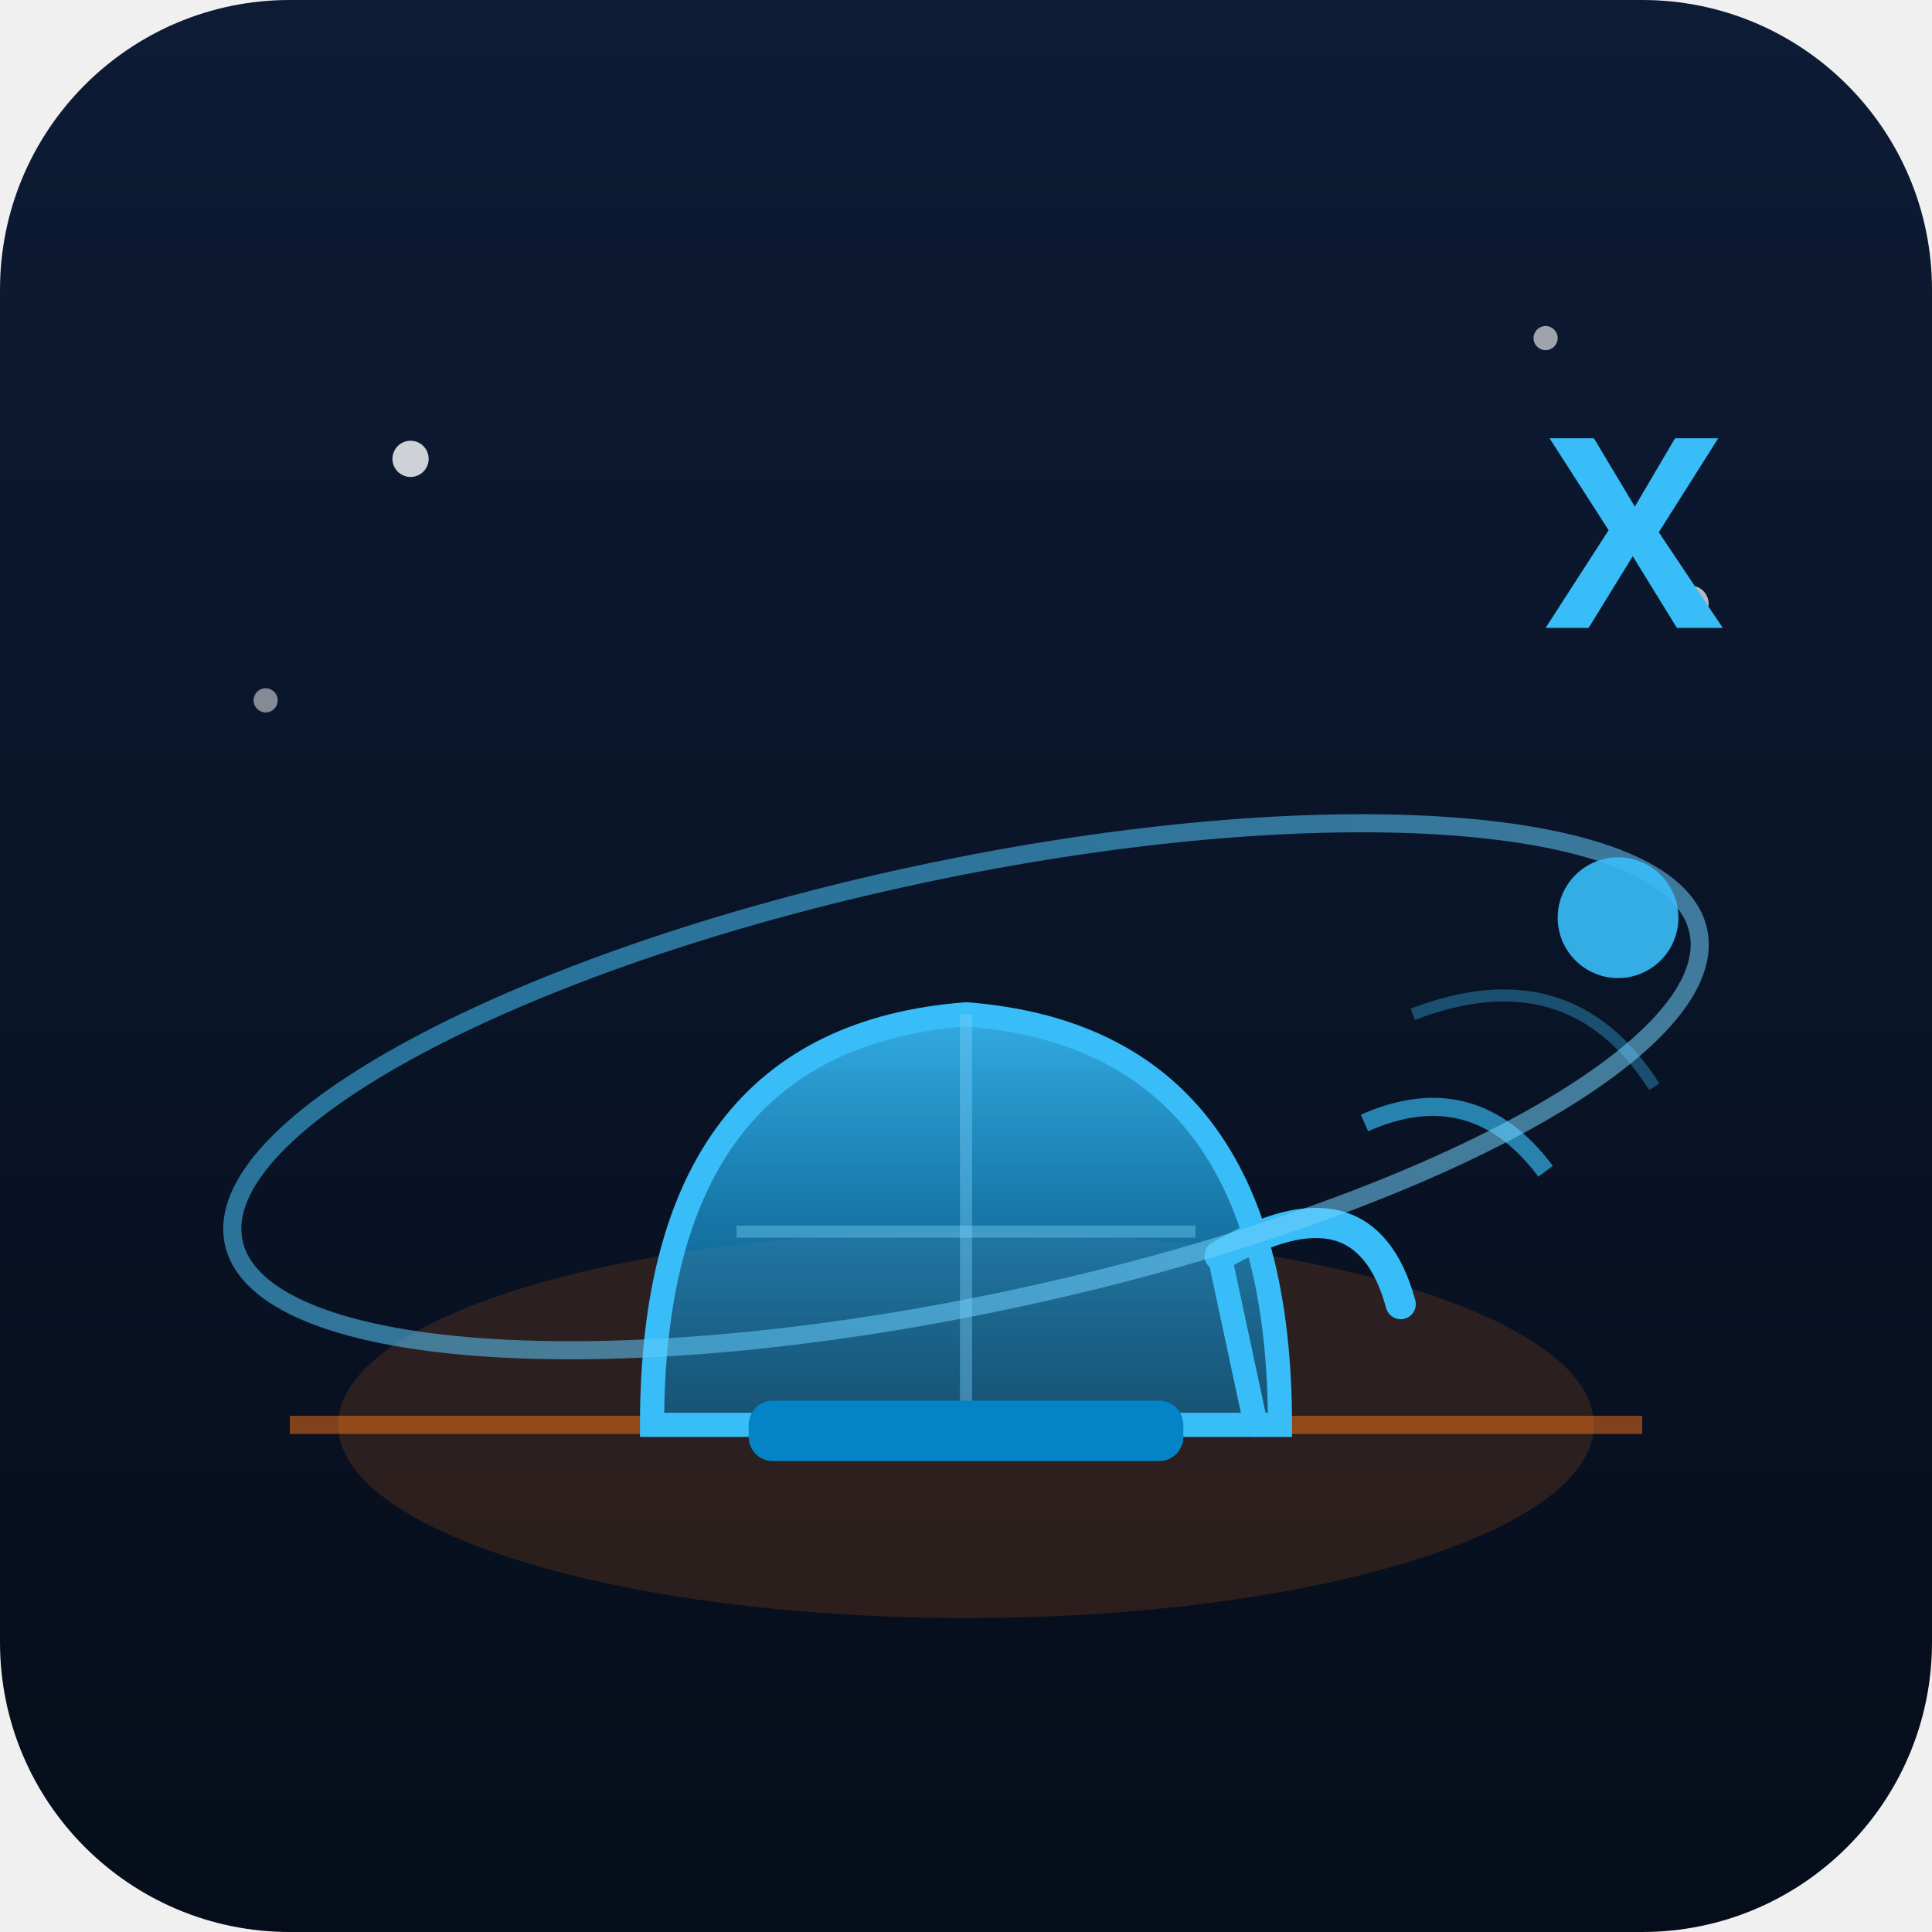
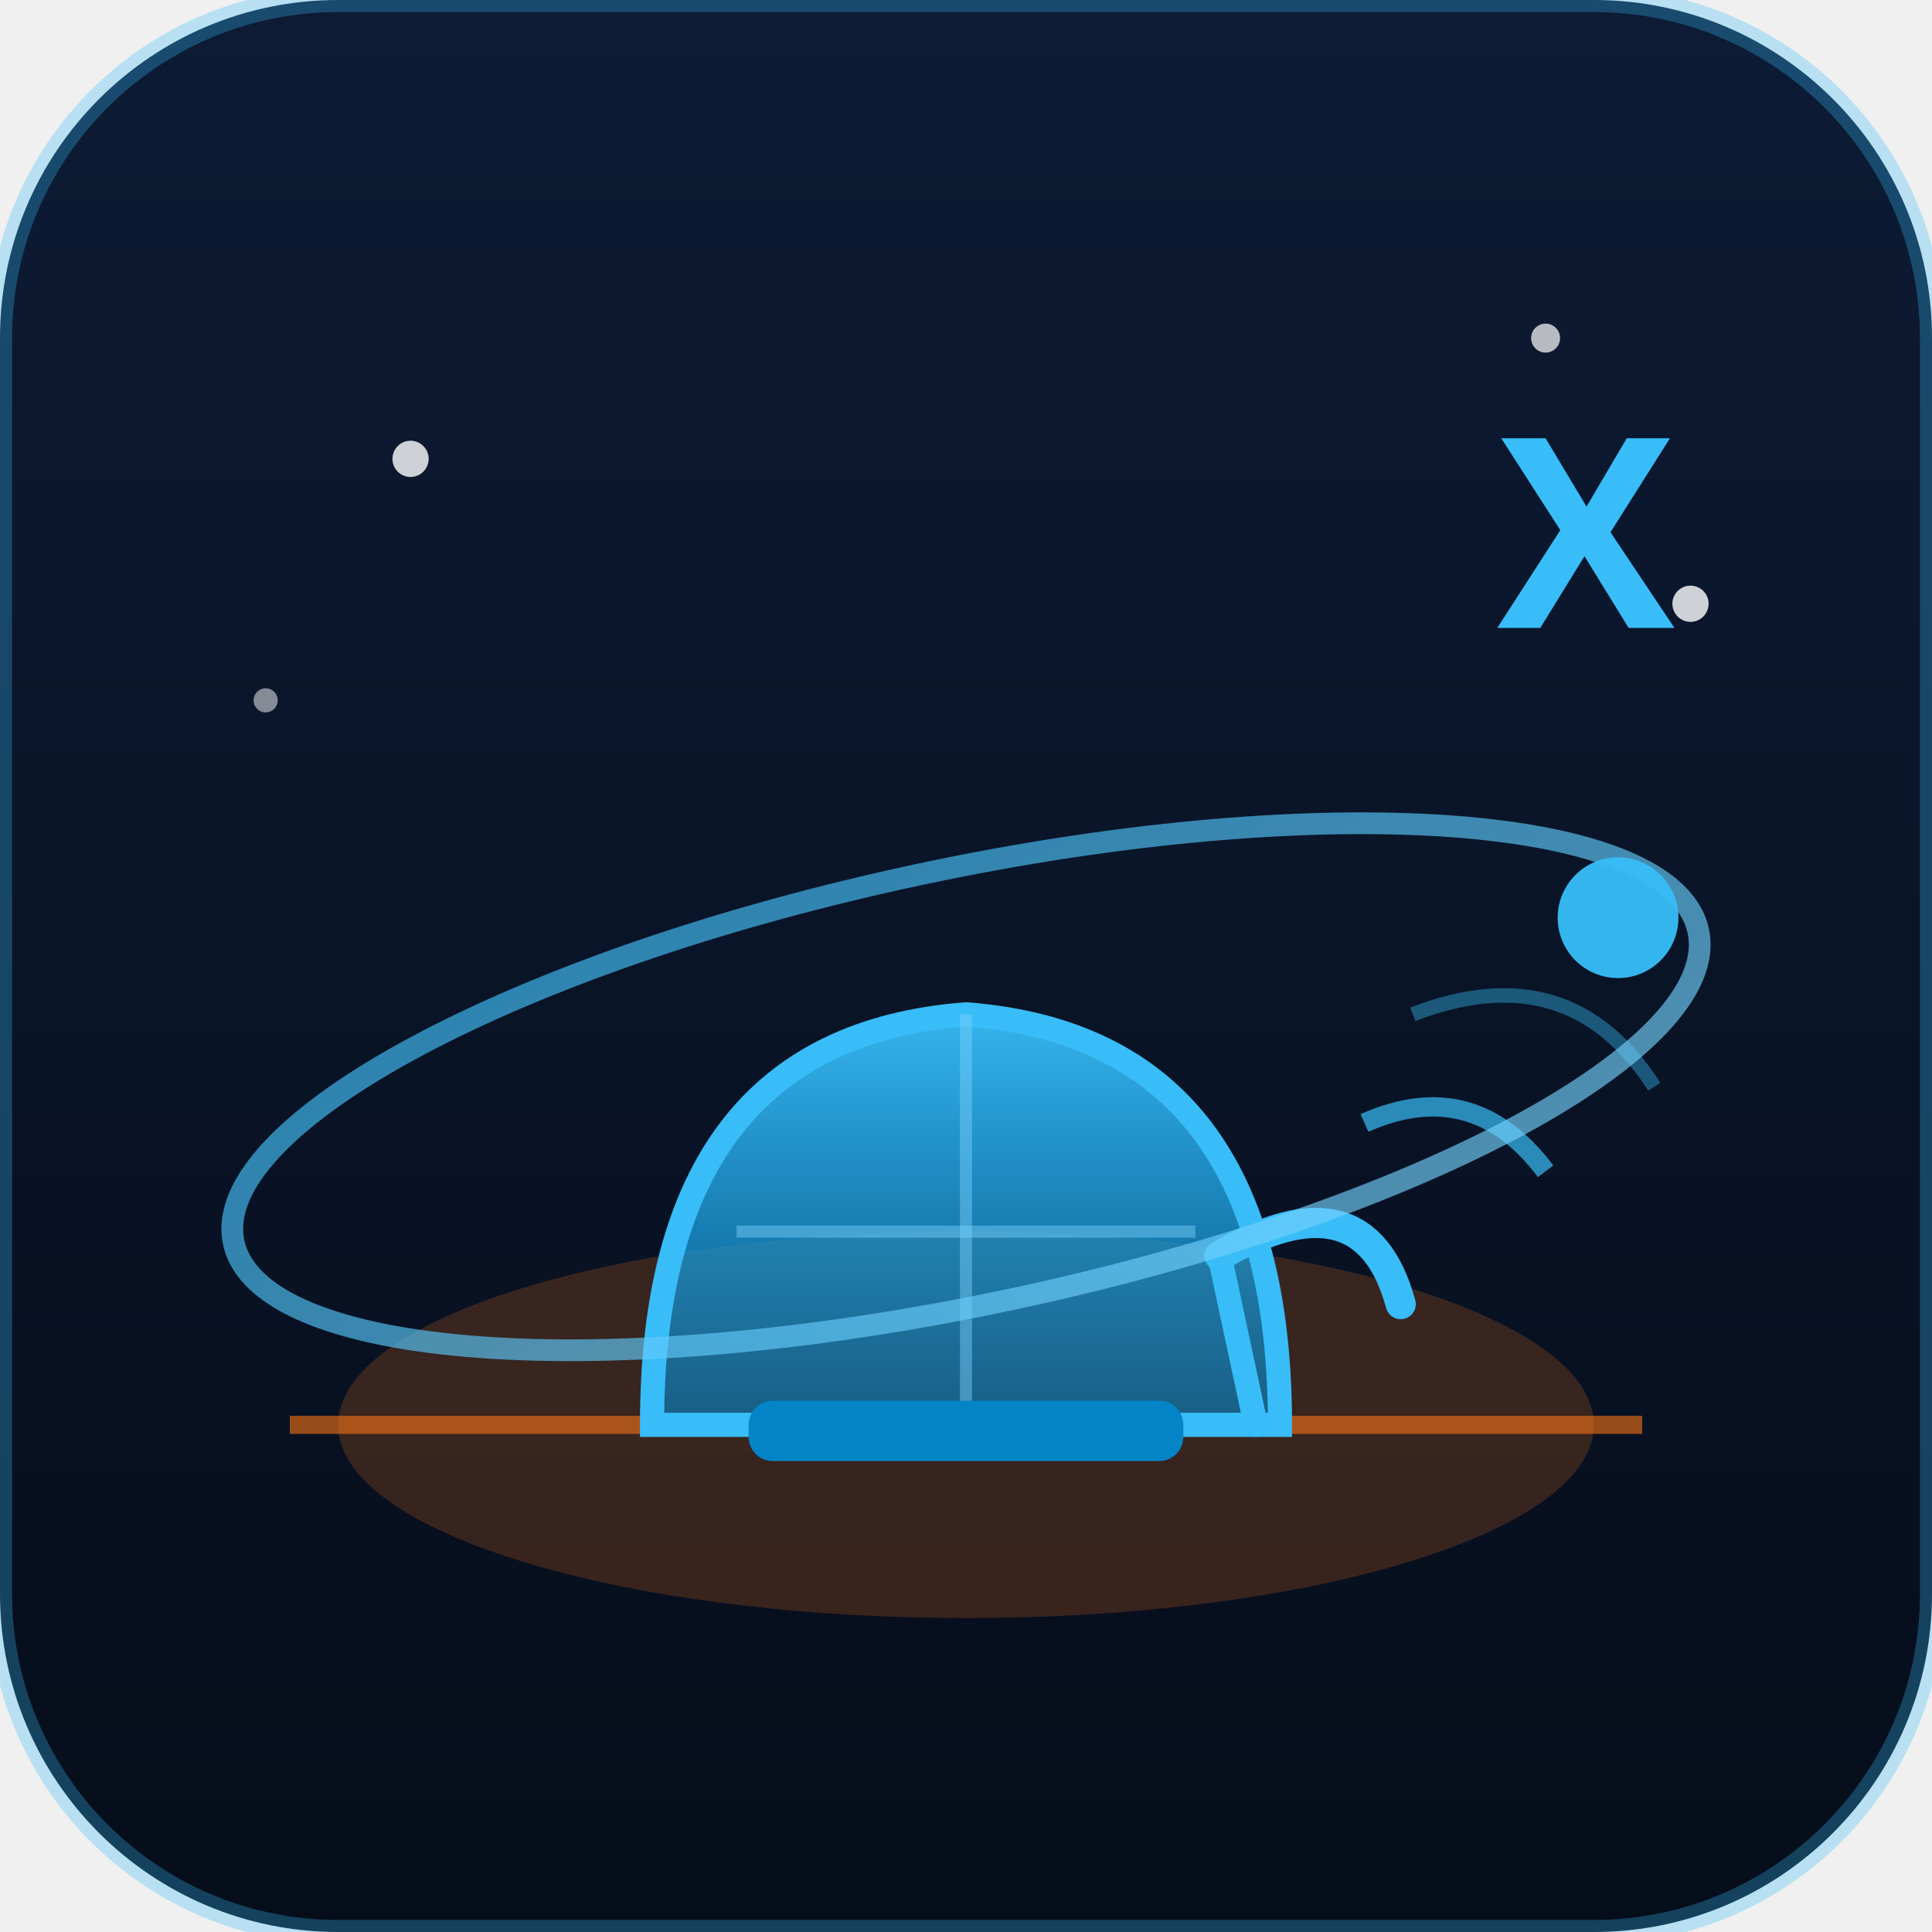
- <svg xmlns="http://www.w3.org/2000/svg" viewBox="0 0 160 160" role="img" aria-label="OUTPOST-X mark">
+ <svg xmlns="http://www.w3.org/2000/svg" viewBox="0 0 160 160" width="160" height="160" role="img" aria-label="OUTPOST-X mark">
  <defs>
    <linearGradient id="bg-g" x1="0" y1="0" x2="0" y2="1">
-       <stop offset="0" stop-color="#0d1b35" />
-       <stop offset="1" stop-color="#060d1a" />
+       <stop offset="0%" stop-color="#0d1b35" />
+       <stop offset="100%" stop-color="#060d1a" />
    </linearGradient>
    <linearGradient id="dome-g" x1="0" y1="0" x2="0" y2="1">
-       <stop offset="0" stop-color="#38bdf8" stop-opacity="0.9" />
-       <stop offset="1" stop-color="#0284c7" stop-opacity="0.5" />
+       <stop offset="0%" stop-color="#38bdf8" stop-opacity="0.95" />
+       <stop offset="100%" stop-color="#0284c7" stop-opacity="0.6" />
    </linearGradient>
    <linearGradient id="orbit-g" x1="0" y1="0" x2="1" y2="1">
-       <stop offset="0" stop-color="#38bdf8" />
-       <stop offset="1" stop-color="#7dd3fc" />
+       <stop offset="0%" stop-color="#38bdf8" />
+       <stop offset="100%" stop-color="#7dd3fc" />
    </linearGradient>
  </defs>
-   <rect width="160" height="160" rx="24" fill="url(#bg-g)" />
-   <ellipse cx="80" cy="118" rx="52" ry="16" fill="#f97316" opacity="0.15" />
-   <line x1="24" y1="118" x2="136" y2="118" stroke="#f97316" stroke-width="1.5" opacity="0.5" />
+   <rect width="160" height="160" rx="28" fill="url(#bg-g)" stroke="rgba(56, 189, 248, 0.3)" stroke-width="2" />
+   <ellipse cx="80" cy="118" rx="52" ry="16" fill="#f97316" opacity="0.2" />
+   <line x1="24" y1="118" x2="136" y2="118" stroke="#f97316" stroke-width="1.5" opacity="0.6" />
  <path d="M54 118 Q54 86 80 84 Q106 86 106 118Z" fill="url(#dome-g)" stroke="#38bdf8" stroke-width="2" />
-   <line x1="80" y1="84" x2="80" y2="118" stroke="#7dd3fc" stroke-width="1" opacity="0.4" />
-   <line x1="61" y1="102" x2="99" y2="102" stroke="#7dd3fc" stroke-width="1" opacity="0.4" />
+   <line x1="80" y1="84" x2="80" y2="118" stroke="#7dd3fc" stroke-width="1" opacity="0.45" />
+   <line x1="61" y1="102" x2="99" y2="102" stroke="#7dd3fc" stroke-width="1" opacity="0.45" />
  <rect x="62" y="116" width="36" height="5" rx="2" fill="#0284c7" />
  <path d="M101 104 Q113 97 116 108" fill="none" stroke="#38bdf8" stroke-width="2.5" stroke-linecap="round" />
  <line x1="101" y1="104" x2="104" y2="118" stroke="#38bdf8" stroke-width="2" stroke-linecap="round" />
-   <path d="M113 93 Q122 89 128 97" fill="none" stroke="#38bdf8" stroke-width="1.5" opacity="0.65" />
-   <path d="M117 84 Q130 79 137 90" fill="none" stroke="#38bdf8" stroke-width="1" opacity="0.35" />
-   <ellipse cx="80" cy="90" rx="62" ry="18" fill="none" stroke="url(#orbit-g)" stroke-width="1.5" opacity="0.55" transform="rotate(-12 80 90)" />
-   <circle cx="134" cy="76" r="5" fill="#38bdf8" opacity="0.9" />
+   <path d="M113 93 Q122 89 128 97" fill="none" stroke="#38bdf8" stroke-width="1.6" opacity="0.7" />
+   <path d="M117 84 Q130 79 137 90" fill="none" stroke="#38bdf8" stroke-width="1.2" opacity="0.4" />
+   <ellipse cx="80" cy="90" rx="62" ry="18" fill="none" stroke="url(#orbit-g)" stroke-width="1.8" opacity="0.65" transform="rotate(-12 80 90)" />
+   <circle cx="134" cy="76" r="5" fill="#38bdf8" opacity="0.95" />
  <circle cx="34" cy="38" r="1.5" fill="white" opacity="0.8" />
-   <circle cx="128" cy="28" r="1" fill="white" opacity="0.6" />
+   <circle cx="128" cy="28" r="1.2" fill="white" opacity="0.7" />
  <circle cx="22" cy="58" r="1" fill="white" opacity="0.5" />
-   <circle cx="140" cy="50" r="1.5" fill="white" opacity="0.7" />
-   <text x="128" y="52" font-family="Arial Black, sans-serif" font-size="22" font-weight="900" fill="#38bdf8" letter-spacing="-1">X</text>
+   <circle cx="140" cy="50" r="1.5" fill="white" opacity="0.8" />
+   <text x="124" y="52" font-family="Arial Black, sans-serif" font-size="22" font-weight="900" fill="#38bdf8" letter-spacing="-1">X</text>
</svg>
